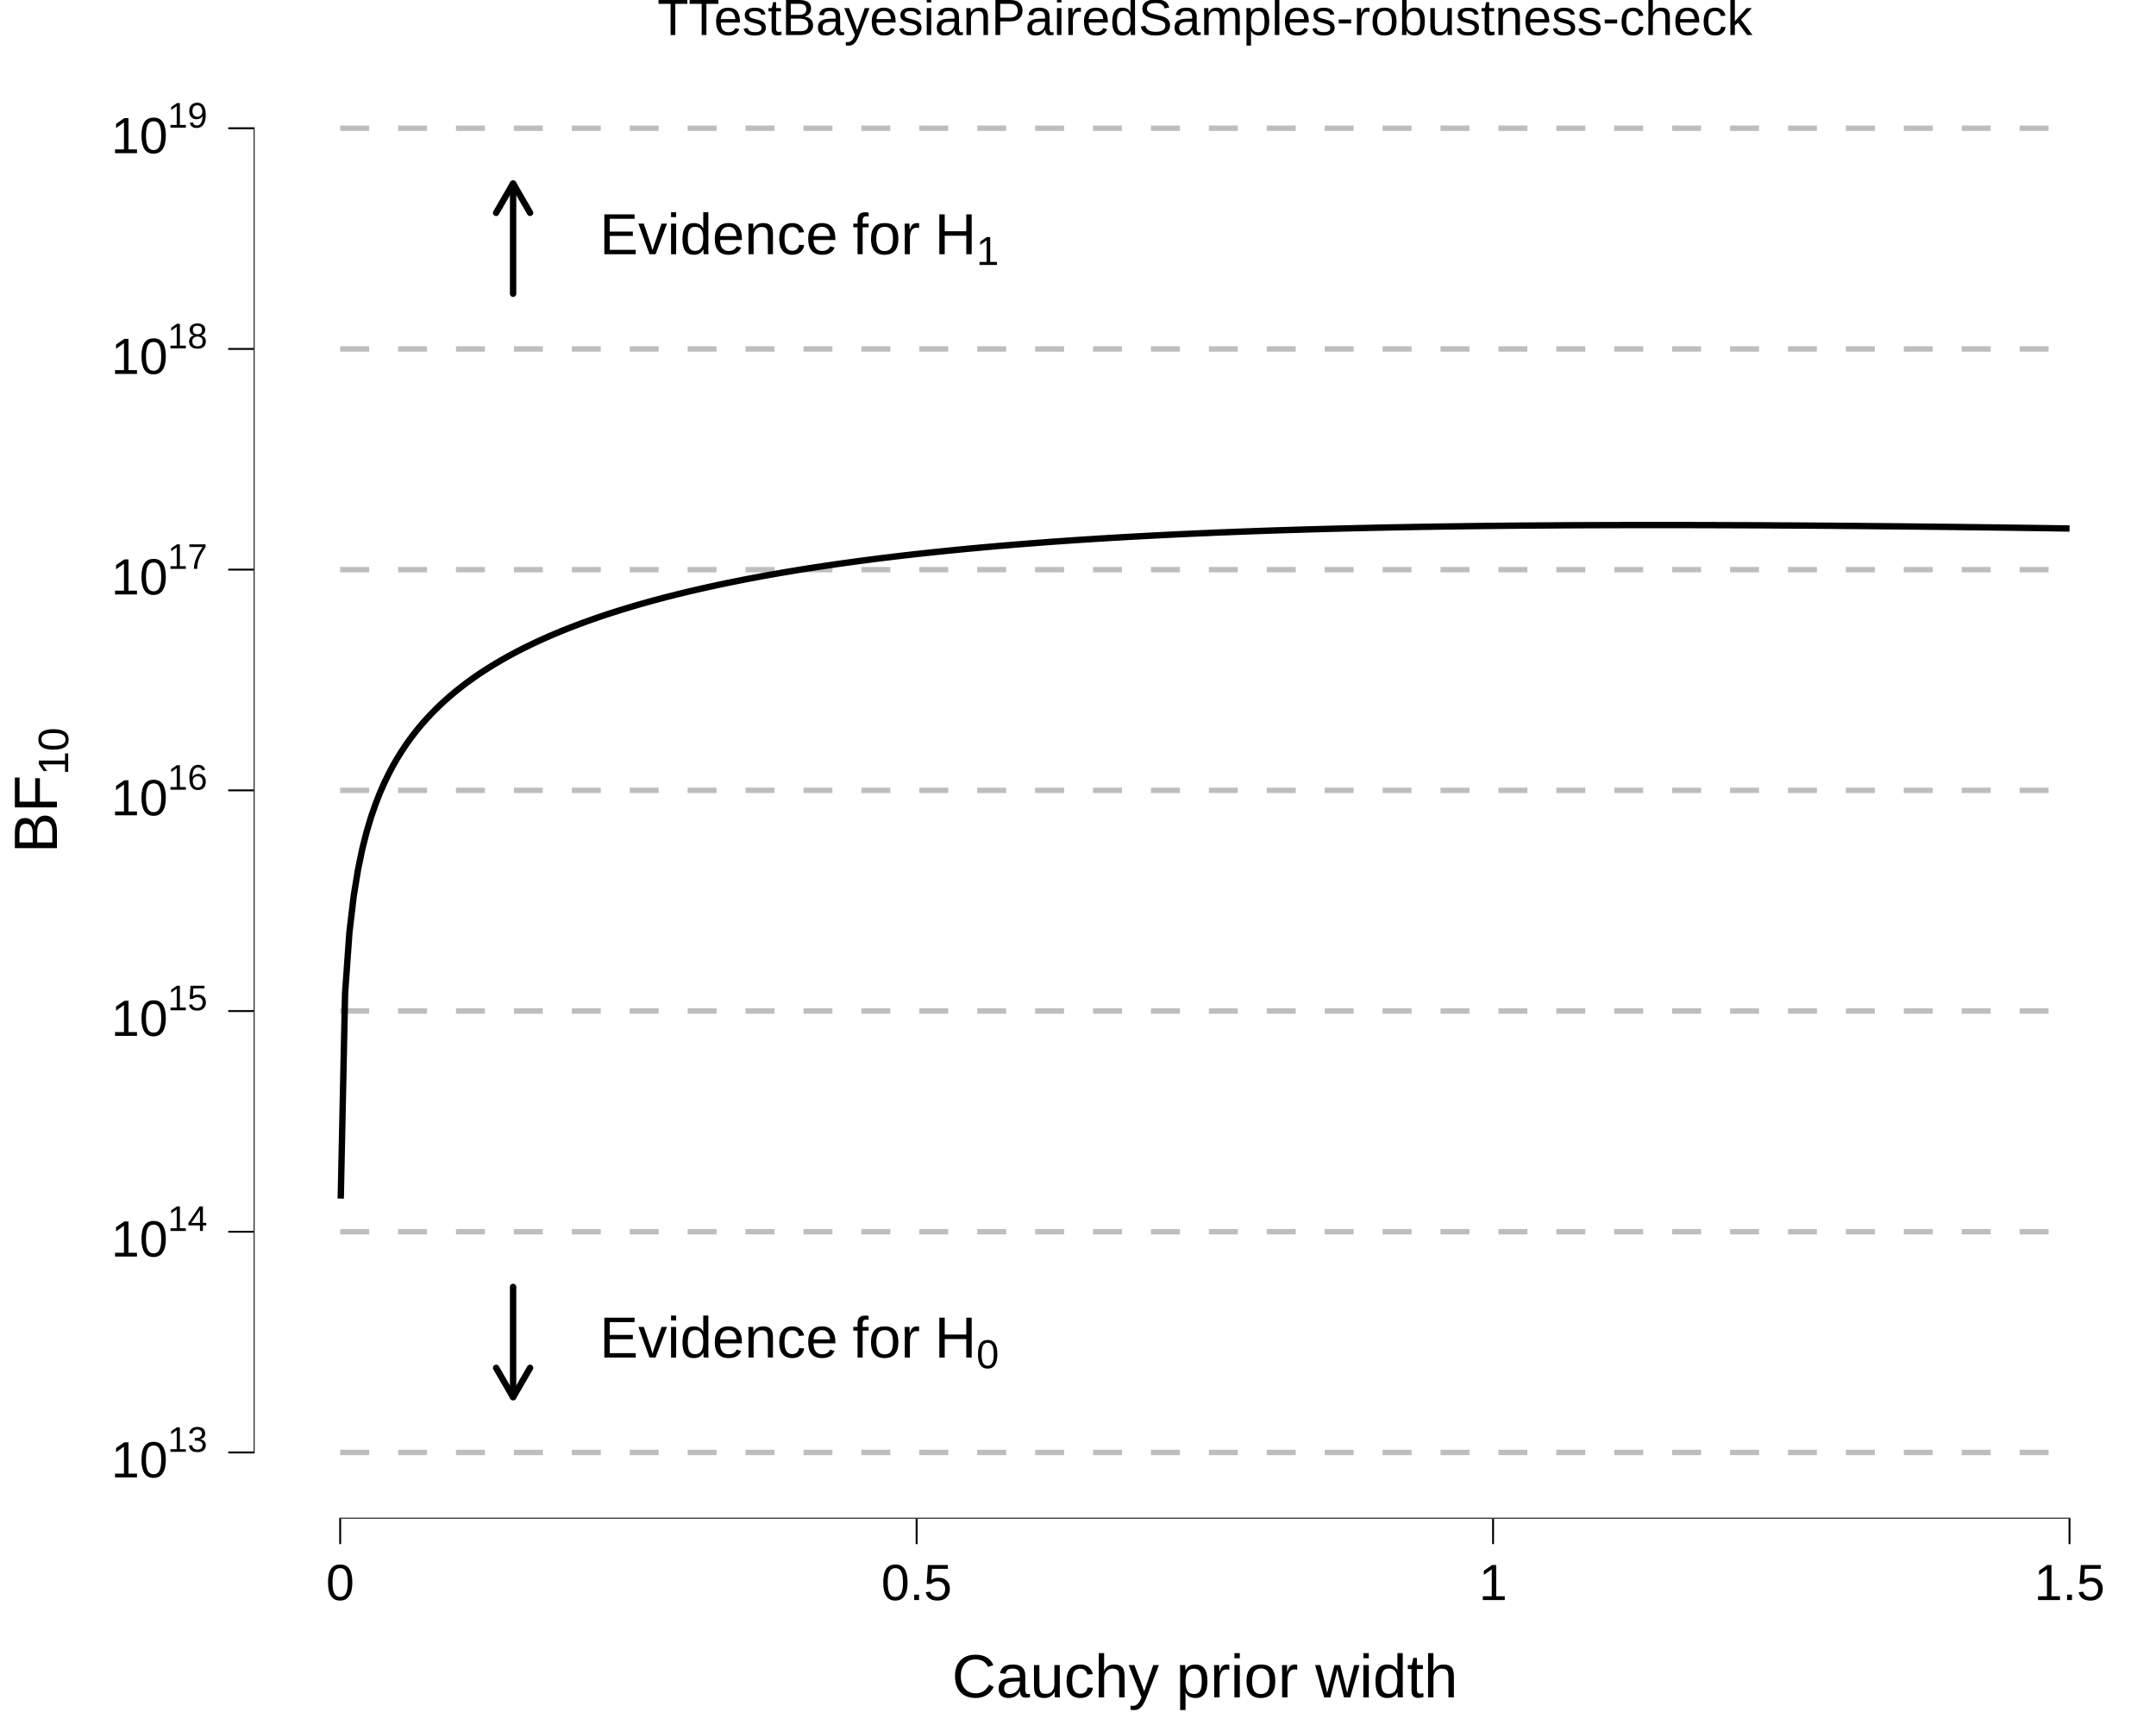
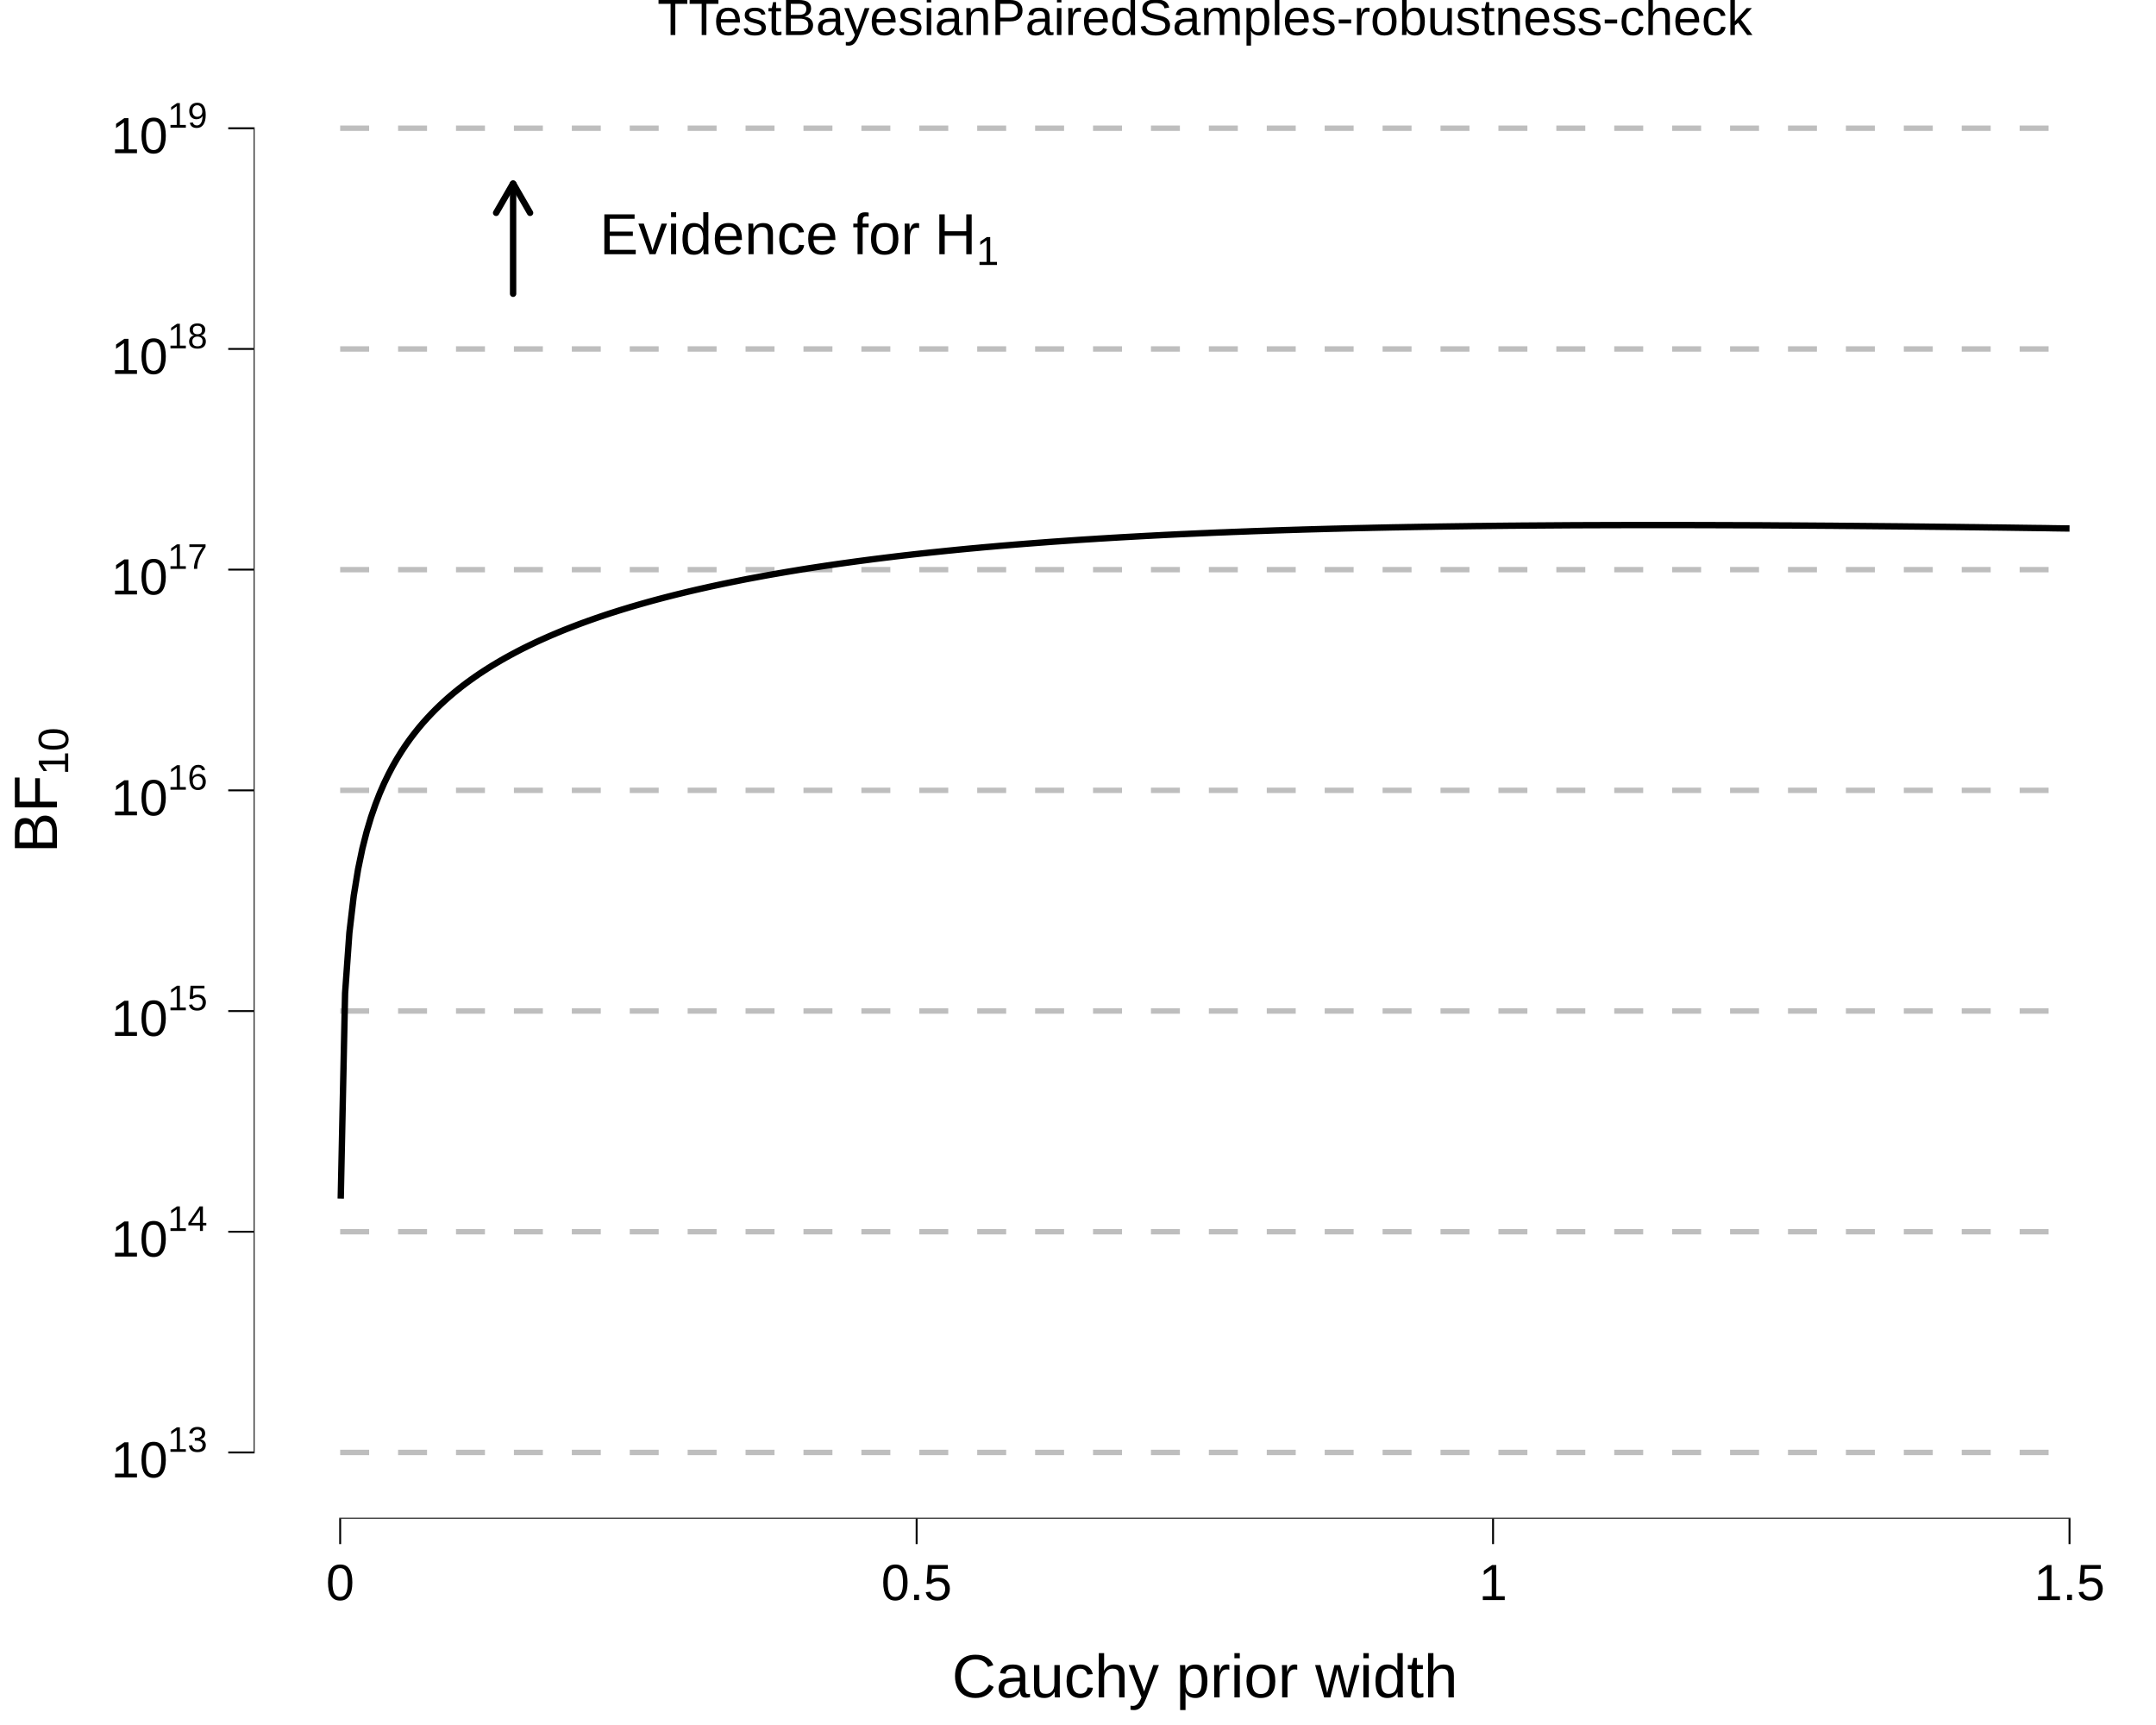
<svg xmlns="http://www.w3.org/2000/svg" viewBox="0 0 720.00 576.00">
  <defs>
    <style type="text/css">
    line, polyline, polygon, path, rect, circle {
      fill: none;
      stroke: #000000;
      stroke-linecap: round;
      stroke-linejoin: round;
      stroke-miterlimit: 10.00;
    }
  </style>
  </defs>
  <rect width="100%" height="100%" style="stroke: none; fill: #FFFFFF;" />
  <rect x="0.00" y="0.00" width="720.00" height="576.00" style="stroke-width: 10.67; stroke: none;" />
  <defs>
    <clipPath id="cpODQuNzJ8NzIwLjAwfDUwNy4xMHwyMC43MQ==">
      <rect x="84.72" y="20.71" width="635.28" height="486.38" />
    </clipPath>
  </defs>
  <rect x="84.72" y="20.71" width="635.28" height="486.38" style="stroke-width: 10.67; stroke: none;" clip-path="url(#cpODQuNzJ8NzIwLjAwfDUwNy4xMHwyMC43MQ==)" />
  <line x1="113.60" y1="484.99" x2="691.12" y2="484.99" style="stroke-width: 1.81; stroke: #BEBEBE; stroke-dasharray: 9.67,9.67; stroke-linecap: butt;" clip-path="url(#cpODQuNzJ8NzIwLjAwfDUwNy4xMHwyMC43MQ==)" />
  <line x1="113.60" y1="411.29" x2="691.12" y2="411.29" style="stroke-width: 1.81; stroke: #BEBEBE; stroke-dasharray: 9.67,9.67; stroke-linecap: butt;" clip-path="url(#cpODQuNzJ8NzIwLjAwfDUwNy4xMHwyMC43MQ==)" />
  <line x1="113.60" y1="337.60" x2="691.12" y2="337.60" style="stroke-width: 1.81; stroke: #BEBEBE; stroke-dasharray: 9.67,9.67; stroke-linecap: butt;" clip-path="url(#cpODQuNzJ8NzIwLjAwfDUwNy4xMHwyMC43MQ==)" />
  <line x1="113.60" y1="263.91" x2="691.12" y2="263.91" style="stroke-width: 1.81; stroke: #BEBEBE; stroke-dasharray: 9.67,9.67; stroke-linecap: butt;" clip-path="url(#cpODQuNzJ8NzIwLjAwfDUwNy4xMHwyMC43MQ==)" />
  <line x1="113.60" y1="190.21" x2="691.12" y2="190.21" style="stroke-width: 1.81; stroke: #BEBEBE; stroke-dasharray: 9.67,9.67; stroke-linecap: butt;" clip-path="url(#cpODQuNzJ8NzIwLjAwfDUwNy4xMHwyMC43MQ==)" />
  <line x1="113.60" y1="116.52" x2="691.12" y2="116.52" style="stroke-width: 1.81; stroke: #BEBEBE; stroke-dasharray: 9.67,9.67; stroke-linecap: butt;" clip-path="url(#cpODQuNzJ8NzIwLjAwfDUwNy4xMHwyMC43MQ==)" />
  <line x1="113.60" y1="42.82" x2="691.12" y2="42.82" style="stroke-width: 1.81; stroke: #BEBEBE; stroke-dasharray: 9.67,9.67; stroke-linecap: butt;" clip-path="url(#cpODQuNzJ8NzIwLjAwfDUwNy4xMHwyMC43MQ==)" />
  <polyline points="113.79,400.23 115.24,331.67 116.68,311.43 118.13,299.13 119.58,290.26 121.02,283.33 122.47,277.64 123.92,272.81 125.37,268.62 126.81,264.91 128.26,261.59 129.71,258.59 131.15,255.84 132.60,253.32 134.05,250.98 135.49,248.80 136.94,246.76 138.39,244.85 139.83,243.05 141.28,241.34 142.73,239.73 144.18,238.19 145.62,236.73 147.07,235.33 148.52,233.99 149.96,232.71 151.41,231.48 152.86,230.30 154.30,229.16 155.75,228.06 157.20,227.01 158.65,225.98 160.09,224.99 161.54,224.04 162.99,223.11 164.43,222.21 165.88,221.34 167.33,220.49 168.77,219.67 170.22,218.87 171.67,218.09 173.11,217.33 174.56,216.59 176.01,215.87 177.46,215.17 178.90,214.48 180.35,213.81 181.80,213.16 183.24,212.52 184.69,211.90 186.14,211.29 187.58,210.69 189.03,210.11 190.48,209.54 191.93,208.98 193.37,208.43 194.82,207.90 196.27,207.37 197.71,206.86 199.16,206.35 200.61,205.86 202.05,205.37 203.50,204.89 204.95,204.43 206.39,203.97 207.84,203.52 209.29,203.08 210.74,202.64 212.18,202.22 213.63,201.80 215.08,201.39 216.52,200.98 217.97,200.58 219.42,200.19 220.86,199.81 222.31,199.43 223.76,199.06 225.21,198.69 226.65,198.33 228.10,197.98 229.55,197.63 230.99,197.29 232.44,196.95 233.89,196.62 235.33,196.30 236.78,195.97 238.23,195.66 239.67,195.35 241.12,195.04 242.57,194.74 244.02,194.44 245.46,194.15 246.91,193.86 248.36,193.57 249.80,193.29 251.25,193.02 252.70,192.75 254.14,192.48 255.59,192.21 257.04,191.95 258.49,191.70 259.93,191.45 261.38,191.20 262.83,190.95 264.27,190.71 265.72,190.47 267.17,190.23 268.61,190.00 270.06,189.77 271.51,189.55 272.95,189.33 274.40,189.11 275.85,188.89 277.30,188.68 278.74,188.47 280.19,188.26 281.64,188.06 283.08,187.86 284.53,187.66 285.98,187.46 287.42,187.27 288.87,187.08 290.32,186.89 291.76,186.70 293.21,186.52 294.66,186.34 296.11,186.16 297.55,185.99 299.00,185.81 300.45,185.64 301.89,185.47 303.34,185.31 304.79,185.14 306.23,184.98 307.68,184.82 309.13,184.67 310.58,184.51 312.02,184.36 313.47,184.21 314.92,184.06 316.36,183.91 317.81,183.77 319.26,183.62 320.70,183.48 322.15,183.34 323.60,183.20 325.04,183.07 326.49,182.94 327.94,182.80 329.39,182.67 330.83,182.55 332.28,182.42 333.73,182.29 335.17,182.17 336.62,182.05 338.07,181.93 339.51,181.81 340.96,181.70 342.41,181.58 343.86,181.47 345.30,181.36 346.75,181.25 348.20,181.14 349.64,181.03 351.09,180.92 352.54,180.82 353.98,180.72 355.43,180.62 356.88,180.52 358.32,180.42 359.77,180.32 361.22,180.22 362.67,180.13 364.11,180.04 365.56,179.95 367.01,179.85 368.45,179.77 369.90,179.68 371.35,179.59 372.79,179.51 374.24,179.42 375.69,179.34 377.14,179.26 378.58,179.18 380.03,179.10 381.48,179.02 382.92,178.94 384.37,178.87 385.82,178.79 387.26,178.72 388.71,178.64 390.16,178.57 391.60,178.50 393.05,178.43 394.50,178.36 395.95,178.30 397.39,178.23 398.84,178.17 400.29,178.10 401.73,178.04 403.18,177.98 404.63,177.91 406.07,177.85 407.52,177.79 408.97,177.74 410.41,177.68 411.86,177.62 413.31,177.57 414.76,177.51 416.20,177.46 417.65,177.40 419.10,177.35 420.54,177.30 421.99,177.25 423.44,177.20 424.88,177.15 426.33,177.10 427.78,177.06 429.23,177.01 430.67,176.97 432.12,176.92 433.57,176.88 435.01,176.83 436.46,176.79 437.91,176.75 439.35,176.71 440.80,176.67 442.25,176.63 443.69,176.59 445.14,176.55 446.59,176.52 448.04,176.48 449.48,176.44 450.93,176.41 452.38,176.37 453.82,176.34 455.27,176.31 456.72,176.28 458.16,176.24 459.61,176.21 461.06,176.18 462.51,176.15 463.95,176.12 465.40,176.09 466.85,176.07 468.29,176.04 469.74,176.01 471.19,175.99 472.63,175.96 474.08,175.94 475.53,175.91 476.97,175.89 478.42,175.87 479.87,175.84 481.32,175.82 482.76,175.80 484.21,175.78 485.66,175.76 487.10,175.74 488.55,175.72 490.00,175.70 491.44,175.68 492.89,175.66 494.34,175.65 495.79,175.63 497.23,175.61 498.68,175.60 500.13,175.58 501.57,175.57 503.02,175.55 504.47,175.54 505.91,175.53 507.36,175.51 508.81,175.50 510.25,175.49 511.70,175.48 513.15,175.47 514.60,175.46 516.04,175.45 517.49,175.44 518.94,175.43 520.38,175.42 521.83,175.41 523.28,175.40 524.72,175.39 526.17,175.39 527.62,175.38 529.07,175.37 530.51,175.37 531.96,175.36 533.41,175.36 534.85,175.35 536.30,175.35 537.75,175.34 539.19,175.34 540.64,175.34 542.09,175.33 543.53,175.33 544.98,175.33 546.43,175.33 547.88,175.33 549.32,175.32 550.77,175.32 552.22,175.32 553.66,175.32 555.11,175.32 556.56,175.32 558.00,175.32 559.45,175.33 560.90,175.33 562.34,175.33 563.79,175.33 565.24,175.33 566.69,175.34 568.13,175.34 569.58,175.34 571.03,175.35 572.47,175.35 573.92,175.36 575.37,175.36 576.81,175.36 578.26,175.37 579.71,175.38 581.16,175.38 582.60,175.39 584.05,175.39 585.50,175.40 586.94,175.41 588.39,175.41 589.84,175.42 591.28,175.43 592.73,175.44 594.18,175.45 595.62,175.45 597.07,175.46 598.52,175.47 599.97,175.48 601.41,175.49 602.86,175.50 604.31,175.51 605.75,175.52 607.20,175.53 608.65,175.54 610.09,175.55 611.54,175.56 612.99,175.57 614.44,175.59 615.88,175.60 617.33,175.61 618.78,175.62 620.22,175.63 621.67,175.65 623.12,175.66 624.56,175.67 626.01,175.69 627.46,175.70 628.90,175.71 630.35,175.73 631.80,175.74 633.25,175.75 634.69,175.77 636.14,175.78 637.59,175.80 639.03,175.81 640.48,175.83 641.93,175.84 643.37,175.86 644.82,175.88 646.27,175.89 647.72,175.91 649.16,175.92 650.61,175.94 652.06,175.96 653.50,175.97 654.95,175.99 656.40,176.01 657.84,176.03 659.29,176.04 660.74,176.06 662.18,176.08 663.63,176.10 665.08,176.12 666.53,176.13 667.97,176.15 669.42,176.17 670.87,176.19 672.31,176.21 673.76,176.23 675.21,176.25 676.65,176.27 678.10,176.29 679.55,176.31 681.00,176.32 682.44,176.34 683.89,176.36 685.34,176.39 686.78,176.41 688.23,176.43 689.68,176.45 691.12,176.47 " style="stroke-width: 2.13; stroke-linecap: butt;" clip-path="url(#cpODQuNzJ8NzIwLjAwfDUwNy4xMHwyMC43MQ==)" />
-   <line x1="171.35" y1="429.72" x2="171.35" y2="466.57" style="stroke-width: 2.13; stroke-linejoin: bevel;" clip-path="url(#cpODQuNzJ8NzIwLjAwfDUwNy4xMHwyMC43MQ==)" />
-   <polyline points="165.68,456.75 171.35,466.57 177.02,456.75 " style="stroke-width: 2.13; stroke-linejoin: bevel;" clip-path="url(#cpODQuNzJ8NzIwLjAwfDUwNy4xMHwyMC43MQ==)" />
  <line x1="171.35" y1="98.09" x2="171.35" y2="61.25" style="stroke-width: 2.13; stroke-linejoin: bevel;" clip-path="url(#cpODQuNzJ8NzIwLjAwfDUwNy4xMHwyMC43MQ==)" />
  <polyline points="177.02,71.07 171.35,61.25 165.68,71.07 " style="stroke-width: 2.13; stroke-linejoin: bevel;" clip-path="url(#cpODQuNzJ8NzIwLjAwfDUwNy4xMHwyMC43MQ==)" />
-   <g clip-path="url(#cpODQuNzJ8NzIwLjAwfDUwNy4xMHwyMC43MQ==)">
-     <text x="200.23" y="453.30" style="font-size: 19.35px; font-family: Liberation Sans;" textLength="12.91px" lengthAdjust="spacingAndGlyphs">E</text>
-   </g>
-   <g clip-path="url(#cpODQuNzJ8NzIwLjAwfDUwNy4xMHwyMC43MQ==)">
-     <text x="213.13" y="453.30" style="font-size: 19.35px; font-family: Liberation Sans;" textLength="9.67px" lengthAdjust="spacingAndGlyphs">v</text>
-   </g>
-   <g clip-path="url(#cpODQuNzJ8NzIwLjAwfDUwNy4xMHwyMC43MQ==)">
-     <text x="222.80" y="453.30" style="font-size: 19.35px; font-family: Liberation Sans;" textLength="4.30px" lengthAdjust="spacingAndGlyphs">i</text>
-   </g>
-   <g clip-path="url(#cpODQuNzJ8NzIwLjAwfDUwNy4xMHwyMC43MQ==)">
-     <text x="227.10" y="453.30" style="font-size: 19.35px; font-family: Liberation Sans;" textLength="10.77px" lengthAdjust="spacingAndGlyphs">d</text>
-   </g>
-   <g clip-path="url(#cpODQuNzJ8NzIwLjAwfDUwNy4xMHwyMC43MQ==)">
-     <text x="237.87" y="453.30" style="font-size: 19.35px; font-family: Liberation Sans;" textLength="10.77px" lengthAdjust="spacingAndGlyphs">e</text>
-   </g>
-   <g clip-path="url(#cpODQuNzJ8NzIwLjAwfDUwNy4xMHwyMC43MQ==)">
-     <text x="248.63" y="453.30" style="font-size: 19.35px; font-family: Liberation Sans;" textLength="10.77px" lengthAdjust="spacingAndGlyphs">n</text>
-   </g>
-   <g clip-path="url(#cpODQuNzJ8NzIwLjAwfDUwNy4xMHwyMC43MQ==)">
-     <text x="259.40" y="453.30" style="font-size: 19.35px; font-family: Liberation Sans;" textLength="9.67px" lengthAdjust="spacingAndGlyphs">c</text>
-   </g>
-   <g clip-path="url(#cpODQuNzJ8NzIwLjAwfDUwNy4xMHwyMC43MQ==)">
-     <text x="269.07" y="453.30" style="font-size: 19.35px; font-family: Liberation Sans;" textLength="10.77px" lengthAdjust="spacingAndGlyphs">e</text>
-   </g>
-   <g clip-path="url(#cpODQuNzJ8NzIwLjAwfDUwNy4xMHwyMC43MQ==)">
-     <text x="279.84" y="453.30" style="font-size: 19.35px; font-family: Symbola;" textLength="4.84px" lengthAdjust="spacingAndGlyphs"> </text>
-   </g>
-   <g clip-path="url(#cpODQuNzJ8NzIwLjAwfDUwNy4xMHwyMC43MQ==)">
-     <text x="284.68" y="453.30" style="font-size: 19.35px; font-family: Liberation Sans;" textLength="22.58px" lengthAdjust="spacingAndGlyphs">for</text>
-   </g>
-   <g clip-path="url(#cpODQuNzJ8NzIwLjAwfDUwNy4xMHwyMC43MQ==)">
-     <text x="307.26" y="453.30" style="font-size: 19.35px; font-family: Symbola;" textLength="4.84px" lengthAdjust="spacingAndGlyphs"> </text>
-   </g>
-   <g clip-path="url(#cpODQuNzJ8NzIwLjAwfDUwNy4xMHwyMC43MQ==)">
-     <text x="312.10" y="453.30" style="font-size: 19.35px; font-family: Liberation Sans;" textLength="13.97px" lengthAdjust="spacingAndGlyphs">H</text>
-   </g>
-   <g clip-path="url(#cpODQuNzJ8NzIwLjAwfDUwNy4xMHwyMC43MQ==)">
-     <text x="326.07" y="456.88" style="font-size: 13.54px; font-family: Liberation Sans;" textLength="7.53px" lengthAdjust="spacingAndGlyphs">0</text>
-   </g>
  <g clip-path="url(#cpODQuNzJ8NzIwLjAwfDUwNy4xMHwyMC43MQ==)">
    <text x="200.23" y="84.89" style="font-size: 19.35px; font-family: Liberation Sans;" textLength="12.91px" lengthAdjust="spacingAndGlyphs">E</text>
  </g>
  <g clip-path="url(#cpODQuNzJ8NzIwLjAwfDUwNy4xMHwyMC43MQ==)">
    <text x="213.13" y="84.89" style="font-size: 19.35px; font-family: Liberation Sans;" textLength="9.67px" lengthAdjust="spacingAndGlyphs">v</text>
  </g>
  <g clip-path="url(#cpODQuNzJ8NzIwLjAwfDUwNy4xMHwyMC43MQ==)">
    <text x="222.80" y="84.89" style="font-size: 19.35px; font-family: Liberation Sans;" textLength="4.30px" lengthAdjust="spacingAndGlyphs">i</text>
  </g>
  <g clip-path="url(#cpODQuNzJ8NzIwLjAwfDUwNy4xMHwyMC43MQ==)">
    <text x="227.10" y="84.89" style="font-size: 19.35px; font-family: Liberation Sans;" textLength="10.77px" lengthAdjust="spacingAndGlyphs">d</text>
  </g>
  <g clip-path="url(#cpODQuNzJ8NzIwLjAwfDUwNy4xMHwyMC43MQ==)">
    <text x="237.87" y="84.89" style="font-size: 19.35px; font-family: Liberation Sans;" textLength="10.77px" lengthAdjust="spacingAndGlyphs">e</text>
  </g>
  <g clip-path="url(#cpODQuNzJ8NzIwLjAwfDUwNy4xMHwyMC43MQ==)">
    <text x="248.63" y="84.89" style="font-size: 19.35px; font-family: Liberation Sans;" textLength="10.77px" lengthAdjust="spacingAndGlyphs">n</text>
  </g>
  <g clip-path="url(#cpODQuNzJ8NzIwLjAwfDUwNy4xMHwyMC43MQ==)">
    <text x="259.40" y="84.89" style="font-size: 19.35px; font-family: Liberation Sans;" textLength="9.67px" lengthAdjust="spacingAndGlyphs">c</text>
  </g>
  <g clip-path="url(#cpODQuNzJ8NzIwLjAwfDUwNy4xMHwyMC43MQ==)">
    <text x="269.07" y="84.89" style="font-size: 19.35px; font-family: Liberation Sans;" textLength="10.77px" lengthAdjust="spacingAndGlyphs">e</text>
  </g>
  <g clip-path="url(#cpODQuNzJ8NzIwLjAwfDUwNy4xMHwyMC43MQ==)">
    <text x="279.84" y="84.89" style="font-size: 19.35px; font-family: Symbola;" textLength="4.84px" lengthAdjust="spacingAndGlyphs"> </text>
  </g>
  <g clip-path="url(#cpODQuNzJ8NzIwLjAwfDUwNy4xMHwyMC43MQ==)">
    <text x="284.68" y="84.89" style="font-size: 19.35px; font-family: Liberation Sans;" textLength="22.58px" lengthAdjust="spacingAndGlyphs">for</text>
  </g>
  <g clip-path="url(#cpODQuNzJ8NzIwLjAwfDUwNy4xMHwyMC43MQ==)">
    <text x="307.26" y="84.89" style="font-size: 19.35px; font-family: Symbola;" textLength="4.84px" lengthAdjust="spacingAndGlyphs"> </text>
  </g>
  <g clip-path="url(#cpODQuNzJ8NzIwLjAwfDUwNy4xMHwyMC43MQ==)">
    <text x="312.10" y="84.89" style="font-size: 19.35px; font-family: Liberation Sans;" textLength="13.97px" lengthAdjust="spacingAndGlyphs">H</text>
  </g>
  <g clip-path="url(#cpODQuNzJ8NzIwLjAwfDUwNy4xMHwyMC43MQ==)">
    <text x="326.07" y="88.47" style="font-size: 13.54px; font-family: Liberation Sans;" textLength="7.53px" lengthAdjust="spacingAndGlyphs">1</text>
  </g>
  <line x1="113.28" y1="507.10" x2="691.44" y2="507.10" style="stroke-width: 0.64; stroke-linecap: butt;" clip-path="url(#cpODQuNzJ8NzIwLjAwfDUwNy4xMHwyMC43MQ==)" />
  <line x1="84.72" y1="485.31" x2="84.72" y2="42.50" style="stroke-width: 0.64; stroke-linecap: butt;" clip-path="url(#cpODQuNzJ8NzIwLjAwfDUwNy4xMHwyMC43MQ==)" />
  <rect x="84.72" y="20.71" width="635.28" height="486.38" style="stroke-width: 0.00; stroke: none;" clip-path="url(#cpODQuNzJ8NzIwLjAwfDUwNy4xMHwyMC43MQ==)" />
  <defs>
    <clipPath id="cpMC4wMHw3MjAuMDB8NTc2LjAwfDAuMDA=">
      <rect x="0.00" y="0.00" width="720.00" height="576.00" />
    </clipPath>
  </defs>
  <polyline points="84.72,507.10 84.72,20.71 " style="stroke-width: 0.00; stroke: none; stroke-linecap: butt;" clip-path="url(#cpMC4wMHw3MjAuMDB8NTc2LjAwfDAuMDA=)" />
  <g clip-path="url(#cpMC4wMHw3MjAuMDB8NTc2LjAwfDAuMDA=)">
    <text x="37.12" y="493.32" style="font-size: 17.00px; font-family: Liberation Sans;" textLength="18.91px" lengthAdjust="spacingAndGlyphs">10</text>
  </g>
  <g clip-path="url(#cpMC4wMHw3MjAuMDB8NTc2LjAwfDAuMDA=)">
    <text x="56.02" y="484.78" style="font-size: 11.90px; font-family: Liberation Sans;" textLength="13.22px" lengthAdjust="spacingAndGlyphs">13</text>
  </g>
  <g clip-path="url(#cpMC4wMHw3MjAuMDB8NTc2LjAwfDAuMDA=)">
    <text x="37.12" y="419.57" style="font-size: 17.00px; font-family: Liberation Sans;" textLength="18.91px" lengthAdjust="spacingAndGlyphs">10</text>
  </g>
  <g clip-path="url(#cpMC4wMHw3MjAuMDB8NTc2LjAwfDAuMDA=)">
    <text x="56.02" y="411.03" style="font-size: 11.90px; font-family: Liberation Sans;" textLength="13.22px" lengthAdjust="spacingAndGlyphs">14</text>
  </g>
  <g clip-path="url(#cpMC4wMHw3MjAuMDB8NTc2LjAwfDAuMDA=)">
    <text x="37.12" y="345.88" style="font-size: 17.00px; font-family: Liberation Sans;" textLength="18.91px" lengthAdjust="spacingAndGlyphs">10</text>
  </g>
  <g clip-path="url(#cpMC4wMHw3MjAuMDB8NTc2LjAwfDAuMDA=)">
    <text x="56.02" y="337.34" style="font-size: 11.90px; font-family: Liberation Sans;" textLength="13.22px" lengthAdjust="spacingAndGlyphs">15</text>
  </g>
  <g clip-path="url(#cpMC4wMHw3MjAuMDB8NTc2LjAwfDAuMDA=)">
    <text x="37.12" y="272.24" style="font-size: 17.00px; font-family: Liberation Sans;" textLength="18.91px" lengthAdjust="spacingAndGlyphs">10</text>
  </g>
  <g clip-path="url(#cpMC4wMHw3MjAuMDB8NTc2LjAwfDAuMDA=)">
    <text x="56.02" y="263.70" style="font-size: 11.90px; font-family: Liberation Sans;" textLength="13.22px" lengthAdjust="spacingAndGlyphs">16</text>
  </g>
  <g clip-path="url(#cpMC4wMHw3MjAuMDB8NTc2LjAwfDAuMDA=)">
    <text x="37.12" y="198.49" style="font-size: 17.00px; font-family: Liberation Sans;" textLength="18.91px" lengthAdjust="spacingAndGlyphs">10</text>
  </g>
  <g clip-path="url(#cpMC4wMHw3MjAuMDB8NTc2LjAwfDAuMDA=)">
    <text x="56.02" y="189.95" style="font-size: 11.90px; font-family: Liberation Sans;" textLength="13.22px" lengthAdjust="spacingAndGlyphs">17</text>
  </g>
  <g clip-path="url(#cpMC4wMHw3MjAuMDB8NTc2LjAwfDAuMDA=)">
    <text x="37.12" y="124.85" style="font-size: 17.00px; font-family: Liberation Sans;" textLength="18.91px" lengthAdjust="spacingAndGlyphs">10</text>
  </g>
  <g clip-path="url(#cpMC4wMHw3MjAuMDB8NTc2LjAwfDAuMDA=)">
    <text x="56.02" y="116.31" style="font-size: 11.90px; font-family: Liberation Sans;" textLength="13.22px" lengthAdjust="spacingAndGlyphs">18</text>
  </g>
  <g clip-path="url(#cpMC4wMHw3MjAuMDB8NTc2LjAwfDAuMDA=)">
    <text x="37.12" y="51.15" style="font-size: 17.00px; font-family: Liberation Sans;" textLength="18.91px" lengthAdjust="spacingAndGlyphs">10</text>
  </g>
  <g clip-path="url(#cpMC4wMHw3MjAuMDB8NTc2LjAwfDAuMDA=)">
    <text x="56.02" y="42.62" style="font-size: 11.90px; font-family: Liberation Sans;" textLength="13.22px" lengthAdjust="spacingAndGlyphs">19</text>
  </g>
  <polyline points="76.22,484.99 84.72,484.99 " style="stroke-width: 0.64; stroke-linecap: butt;" clip-path="url(#cpMC4wMHw3MjAuMDB8NTc2LjAwfDAuMDA=)" />
  <polyline points="76.22,411.29 84.72,411.29 " style="stroke-width: 0.64; stroke-linecap: butt;" clip-path="url(#cpMC4wMHw3MjAuMDB8NTc2LjAwfDAuMDA=)" />
  <polyline points="76.22,337.60 84.72,337.60 " style="stroke-width: 0.64; stroke-linecap: butt;" clip-path="url(#cpMC4wMHw3MjAuMDB8NTc2LjAwfDAuMDA=)" />
  <polyline points="76.22,263.91 84.72,263.91 " style="stroke-width: 0.64; stroke-linecap: butt;" clip-path="url(#cpMC4wMHw3MjAuMDB8NTc2LjAwfDAuMDA=)" />
  <polyline points="76.22,190.21 84.72,190.21 " style="stroke-width: 0.64; stroke-linecap: butt;" clip-path="url(#cpMC4wMHw3MjAuMDB8NTc2LjAwfDAuMDA=)" />
  <polyline points="76.22,116.52 84.72,116.52 " style="stroke-width: 0.64; stroke-linecap: butt;" clip-path="url(#cpMC4wMHw3MjAuMDB8NTc2LjAwfDAuMDA=)" />
  <polyline points="76.22,42.82 84.72,42.82 " style="stroke-width: 0.64; stroke-linecap: butt;" clip-path="url(#cpMC4wMHw3MjAuMDB8NTc2LjAwfDAuMDA=)" />
  <polyline points="84.72,507.10 720.00,507.10 " style="stroke-width: 0.00; stroke: none; stroke-linecap: butt;" clip-path="url(#cpMC4wMHw3MjAuMDB8NTc2LjAwfDAuMDA=)" />
  <polyline points="113.60,515.60 113.60,507.10 " style="stroke-width: 0.64; stroke-linecap: butt;" clip-path="url(#cpMC4wMHw3MjAuMDB8NTc2LjAwfDAuMDA=)" />
  <polyline points="306.11,515.60 306.11,507.10 " style="stroke-width: 0.64; stroke-linecap: butt;" clip-path="url(#cpMC4wMHw3MjAuMDB8NTc2LjAwfDAuMDA=)" />
  <polyline points="498.61,515.60 498.61,507.10 " style="stroke-width: 0.64; stroke-linecap: butt;" clip-path="url(#cpMC4wMHw3MjAuMDB8NTc2LjAwfDAuMDA=)" />
  <polyline points="691.12,515.60 691.12,507.10 " style="stroke-width: 0.64; stroke-linecap: butt;" clip-path="url(#cpMC4wMHw3MjAuMDB8NTc2LjAwfDAuMDA=)" />
  <g clip-path="url(#cpMC4wMHw3MjAuMDB8NTc2LjAwfDAuMDA=)">
    <text x="108.87" y="534.28" style="font-size: 17.00px; font-family: Liberation Sans;" textLength="9.45px" lengthAdjust="spacingAndGlyphs">0</text>
  </g>
  <g clip-path="url(#cpMC4wMHw3MjAuMDB8NTc2LjAwfDAuMDA=)">
    <text x="294.29" y="534.28" style="font-size: 17.00px; font-family: Liberation Sans;" textLength="23.62px" lengthAdjust="spacingAndGlyphs">0.5</text>
  </g>
  <g clip-path="url(#cpMC4wMHw3MjAuMDB8NTc2LjAwfDAuMDA=)">
    <text x="493.89" y="534.28" style="font-size: 17.00px; font-family: Liberation Sans;" textLength="9.45px" lengthAdjust="spacingAndGlyphs">1</text>
  </g>
  <g clip-path="url(#cpMC4wMHw3MjAuMDB8NTc2LjAwfDAuMDA=)">
    <text x="679.31" y="534.28" style="font-size: 17.00px; font-family: Liberation Sans;" textLength="23.62px" lengthAdjust="spacingAndGlyphs">1.5</text>
  </g>
  <g clip-path="url(#cpMC4wMHw3MjAuMDB8NTc2LjAwfDAuMDA=)">
    <text x="317.90" y="566.78" style="font-size: 20.40px; font-family: Liberation Sans;" textLength="168.92px" lengthAdjust="spacingAndGlyphs">Cauchy prior width</text>
  </g>
  <g clip-path="url(#cpMC4wMHw3MjAuMDB8NTc2LjAwfDAuMDA=)">
    <text transform="translate(19.01,284.87) rotate(-90)" style="font-size: 20.40px; font-family: Liberation Sans;" textLength="13.59px" lengthAdjust="spacingAndGlyphs">B</text>
  </g>
  <g clip-path="url(#cpMC4wMHw3MjAuMDB8NTc2LjAwfDAuMDA=)">
    <text transform="translate(19.01,271.27) rotate(-90)" style="font-size: 20.40px; font-family: Liberation Sans;" textLength="12.45px" lengthAdjust="spacingAndGlyphs">F</text>
  </g>
  <g clip-path="url(#cpMC4wMHw3MjAuMDB8NTc2LjAwfDAuMDA=)">
    <text transform="translate(22.78,258.82) rotate(-90)" style="font-size: 14.28px; font-family: Liberation Sans;" textLength="7.94px" lengthAdjust="spacingAndGlyphs">1</text>
  </g>
  <g clip-path="url(#cpMC4wMHw3MjAuMDB8NTc2LjAwfDAuMDA=)">
    <text transform="translate(22.78,250.88) rotate(-90)" style="font-size: 14.28px; font-family: Liberation Sans;" textLength="7.94px" lengthAdjust="spacingAndGlyphs">0</text>
  </g>
  <g clip-path="url(#cpMC4wMHw3MjAuMDB8NTc2LjAwfDAuMDA=)">
    <text x="219.54" y="11.70" style="font-size: 17.00px; font-family: Liberation Sans;" textLength="365.64px" lengthAdjust="spacingAndGlyphs">TTestBayesianPairedSamples-robustness-check</text>
  </g>
</svg>
